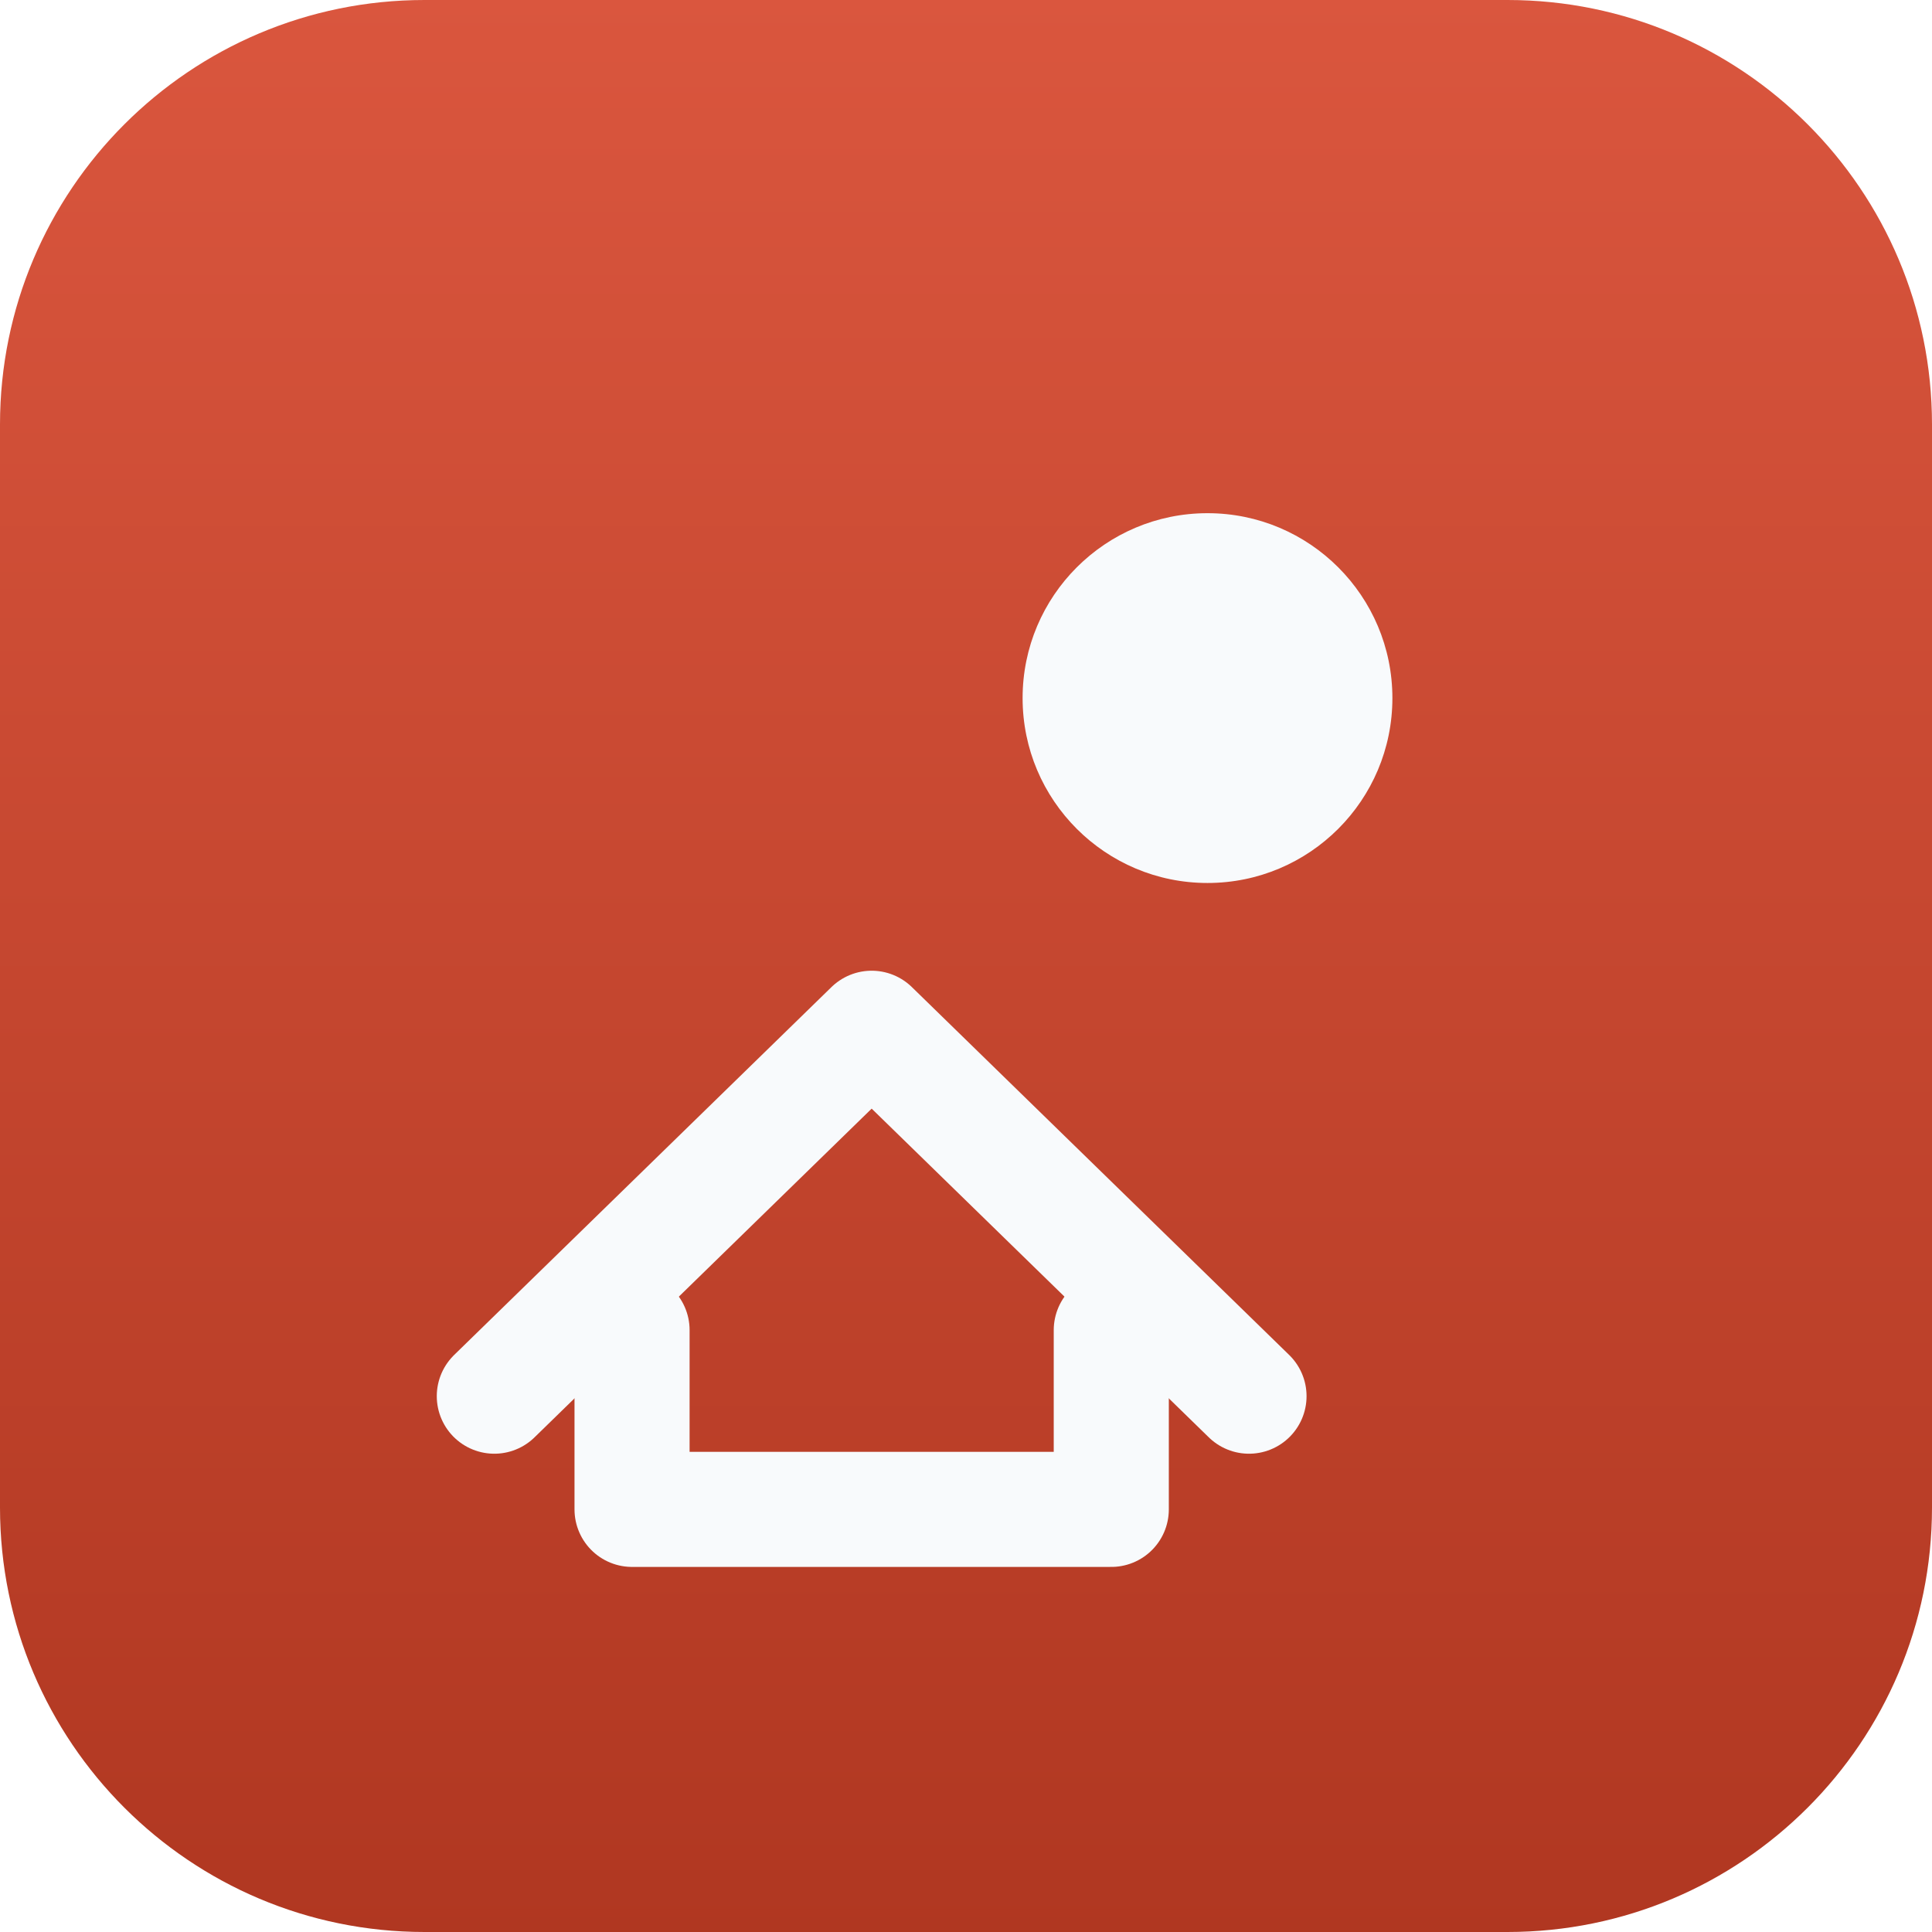
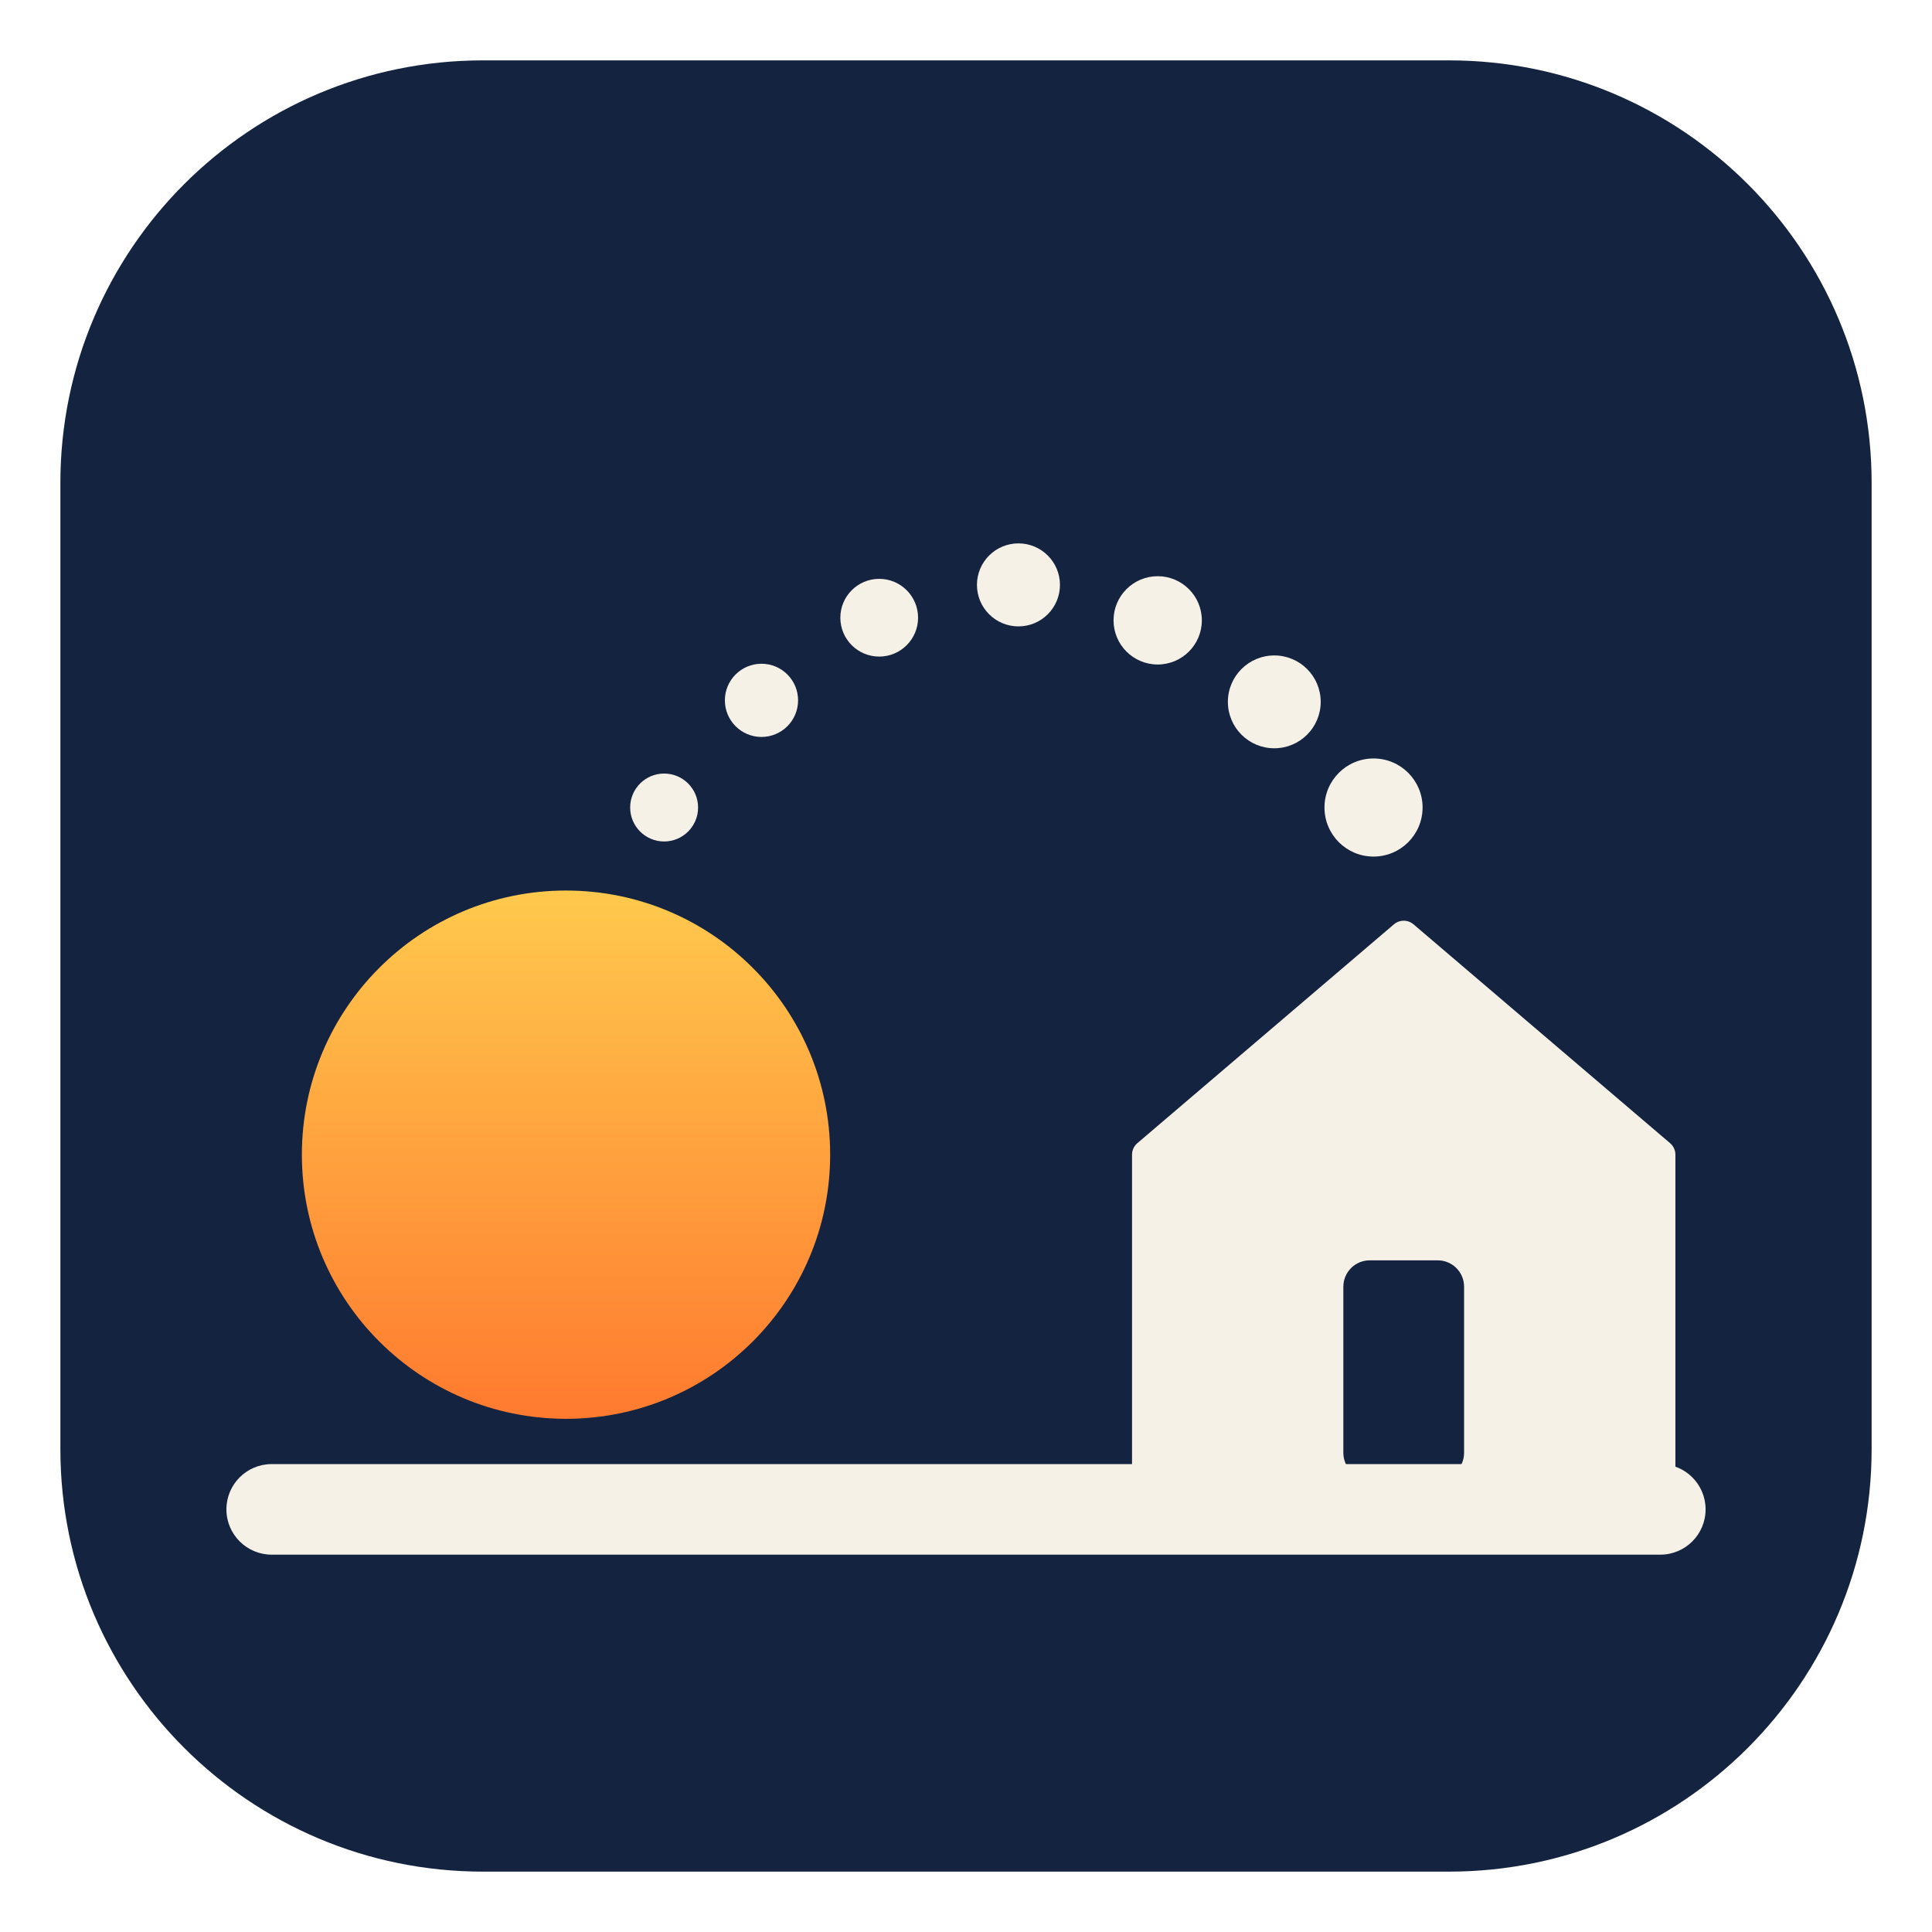
- <svg xmlns="http://www.w3.org/2000/svg" viewBox="0 0 1024 1024" width="1024" height="1024">
+ <svg xmlns="http://www.w3.org/2000/svg" viewBox="0 0 512 512">
  <defs>
-     <linearGradient id="g9" x1="0" y1="0" x2="0" y2="1">
-       <stop offset="0" stop-color="#DA563E" />
-       <stop offset="1" stop-color="#B03721" />
+     <linearGradient id="w" x1="0" y1="0" x2="0" y2="1">
+       <stop offset="0" stop-color="#FFC94D" />
+       <stop offset="1" stop-color="#FF7A2F" />
    </linearGradient>
  </defs>
-   <rect width="1024" height="1024" rx="225" fill="url(#g9)" />
-   <g fill="#F8FAFC" opacity="1">
-     <circle cx="640" cy="370" r="98" />
-   </g>
-   <g fill="none" stroke="#F8FAFC" stroke-width="61" stroke-linecap="round" stroke-linejoin="round">
-     <path d="M262 740 L462 545 L662 740" />
-     <path d="M335 705 V800 H589 V705" />
-   </g>
+   <rect x="16" y="16" width="480" height="480" rx="112" fill="#14233F" />
+   <circle cx="150" cy="306" r="70" fill="url(#w)" />
+   <path d="M304 306 L372 248 L440 306 V392 H304 Z" fill="#F6F1E7" stroke="#F6F1E7" stroke-width="8" stroke-linejoin="round" />
+   <rect x="356" y="334" width="32" height="58" rx="7" fill="#14233F" />
+   <circle cx="176.0" cy="214.0" r="9.0" fill="#F6F1E7" />
+   <circle cx="201.8" cy="185.6" r="9.7" fill="#F6F1E7" />
+   <circle cx="233.0" cy="163.7" r="10.3" fill="#F6F1E7" />
+   <circle cx="269.9" cy="155.0" r="11.0" fill="#F6F1E7" />
+   <circle cx="306.8" cy="164.4" r="11.7" fill="#F6F1E7" />
+   <circle cx="337.7" cy="186.0" r="12.3" fill="#F6F1E7" />
+   <circle cx="364.0" cy="214.0" r="13.0" fill="#F6F1E7" />
+   <rect x="60" y="388" width="392" height="24" rx="12" fill="#F6F1E7" />
</svg>
